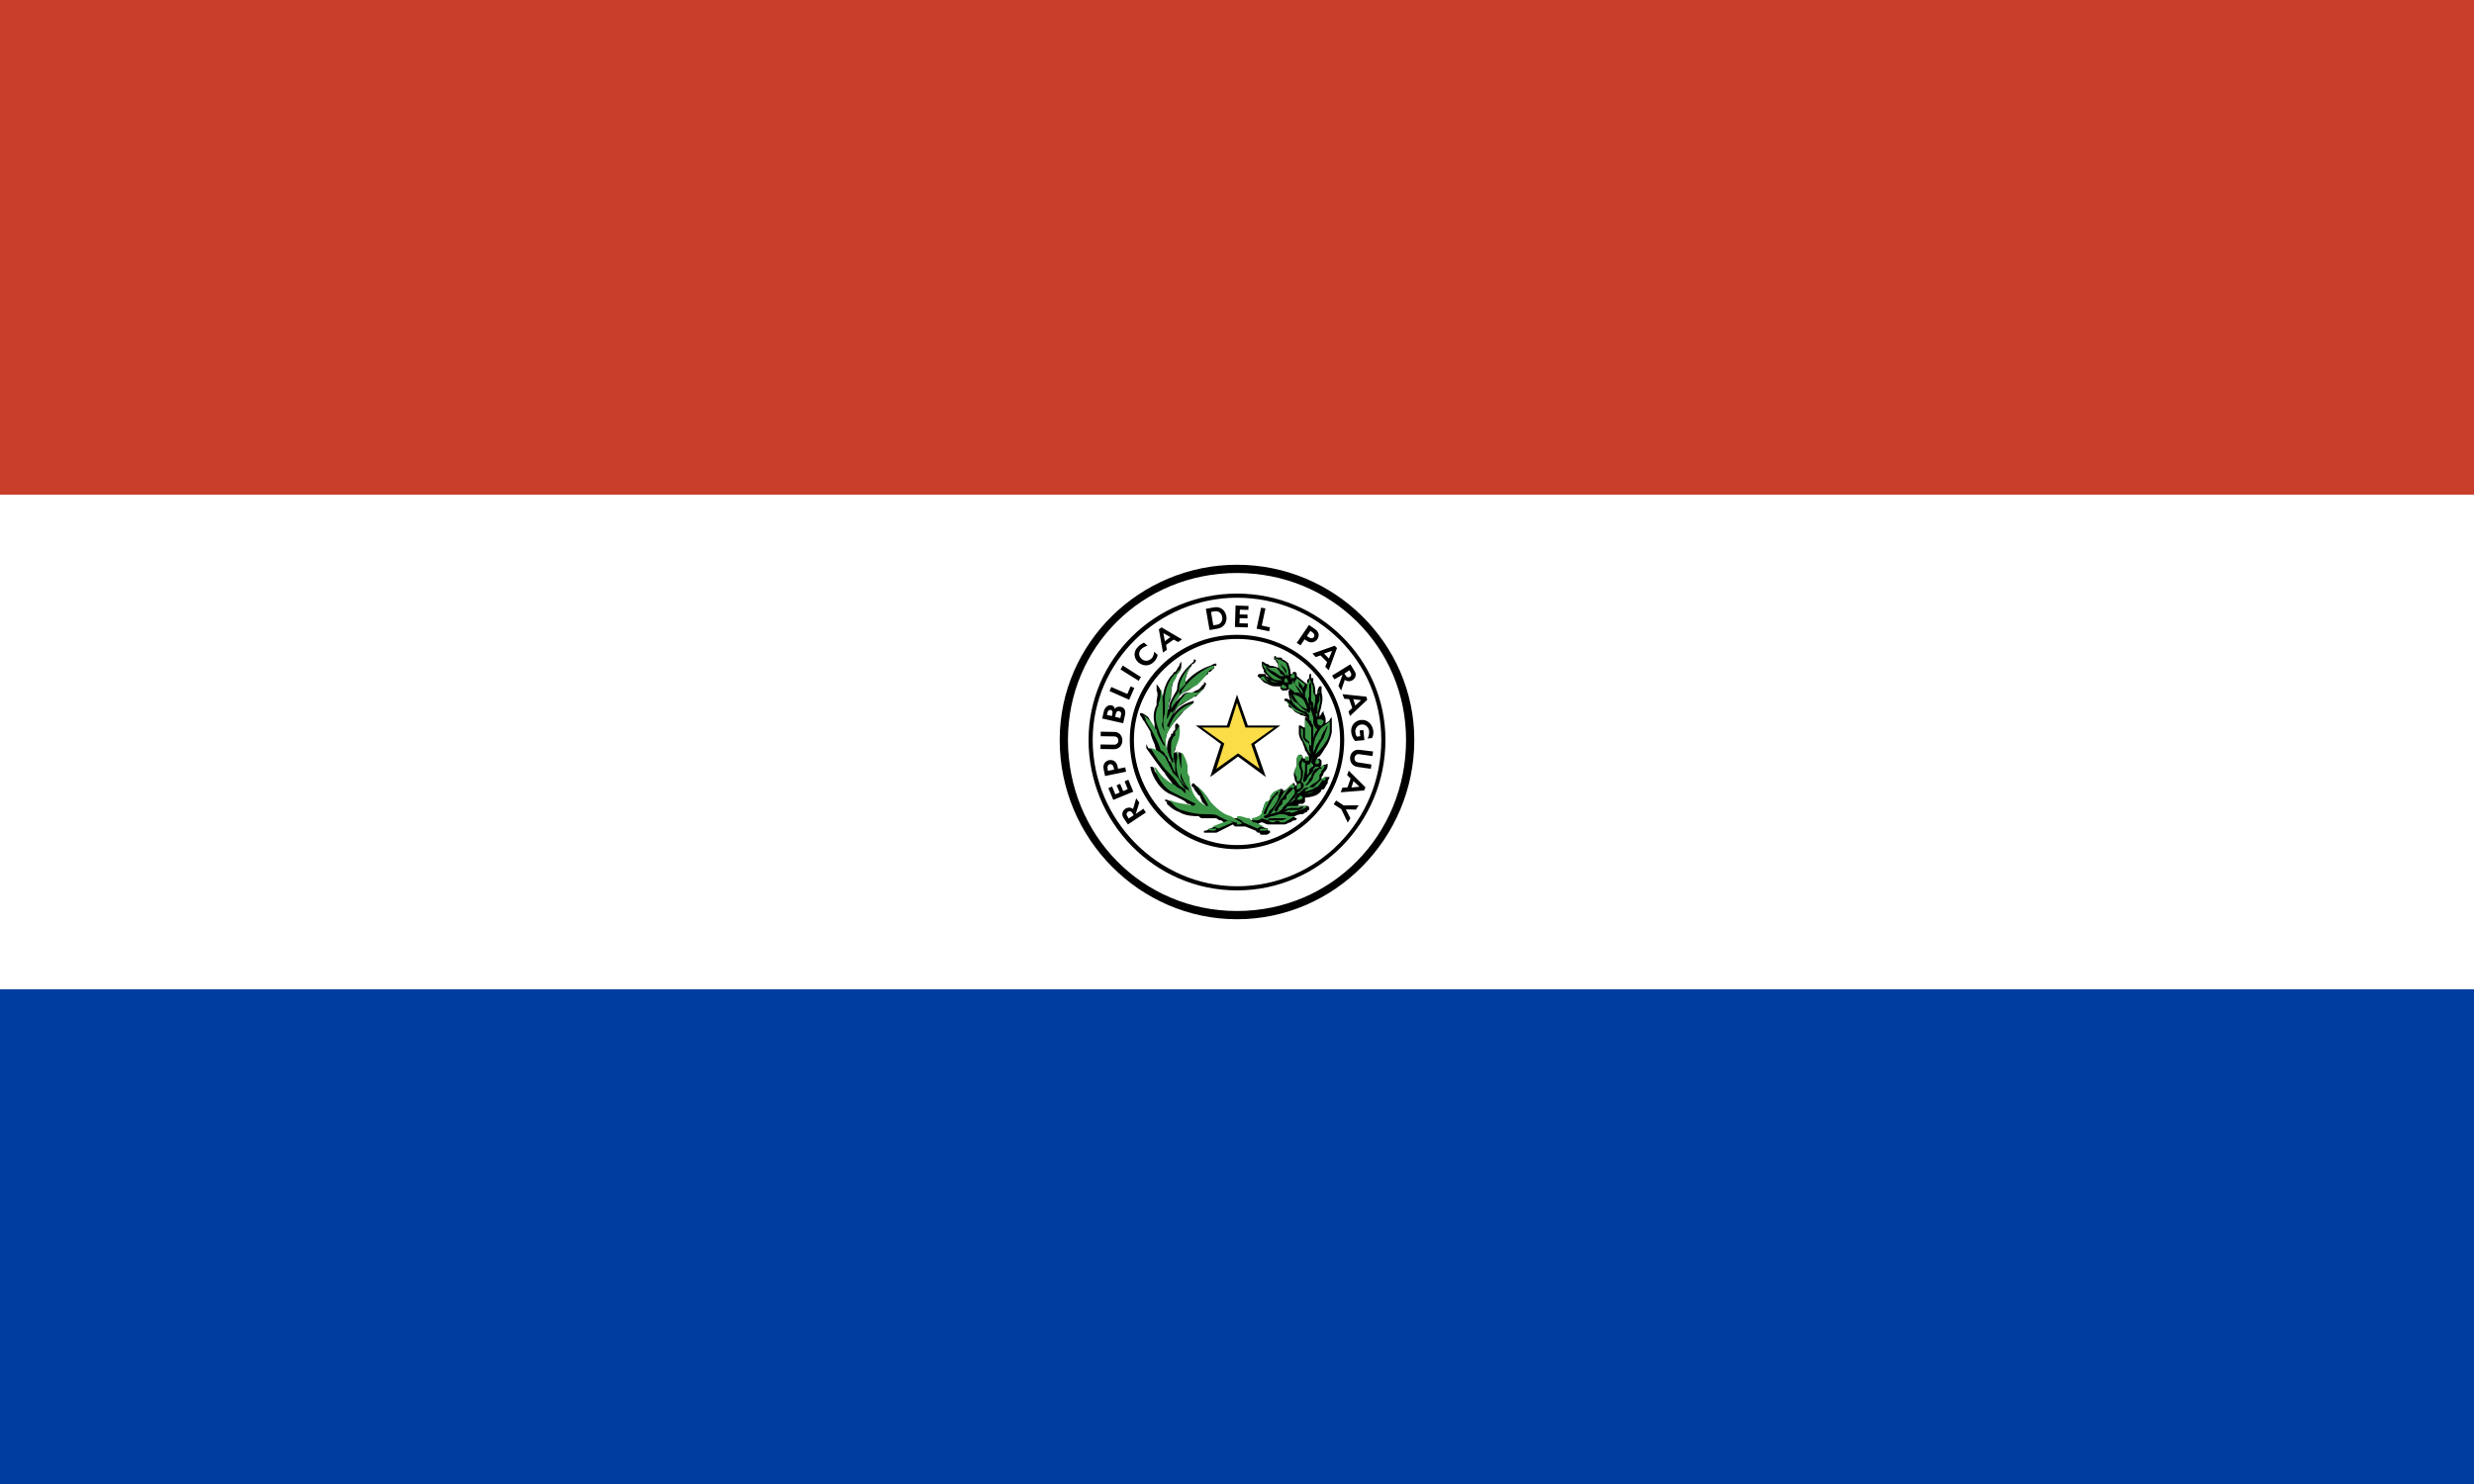
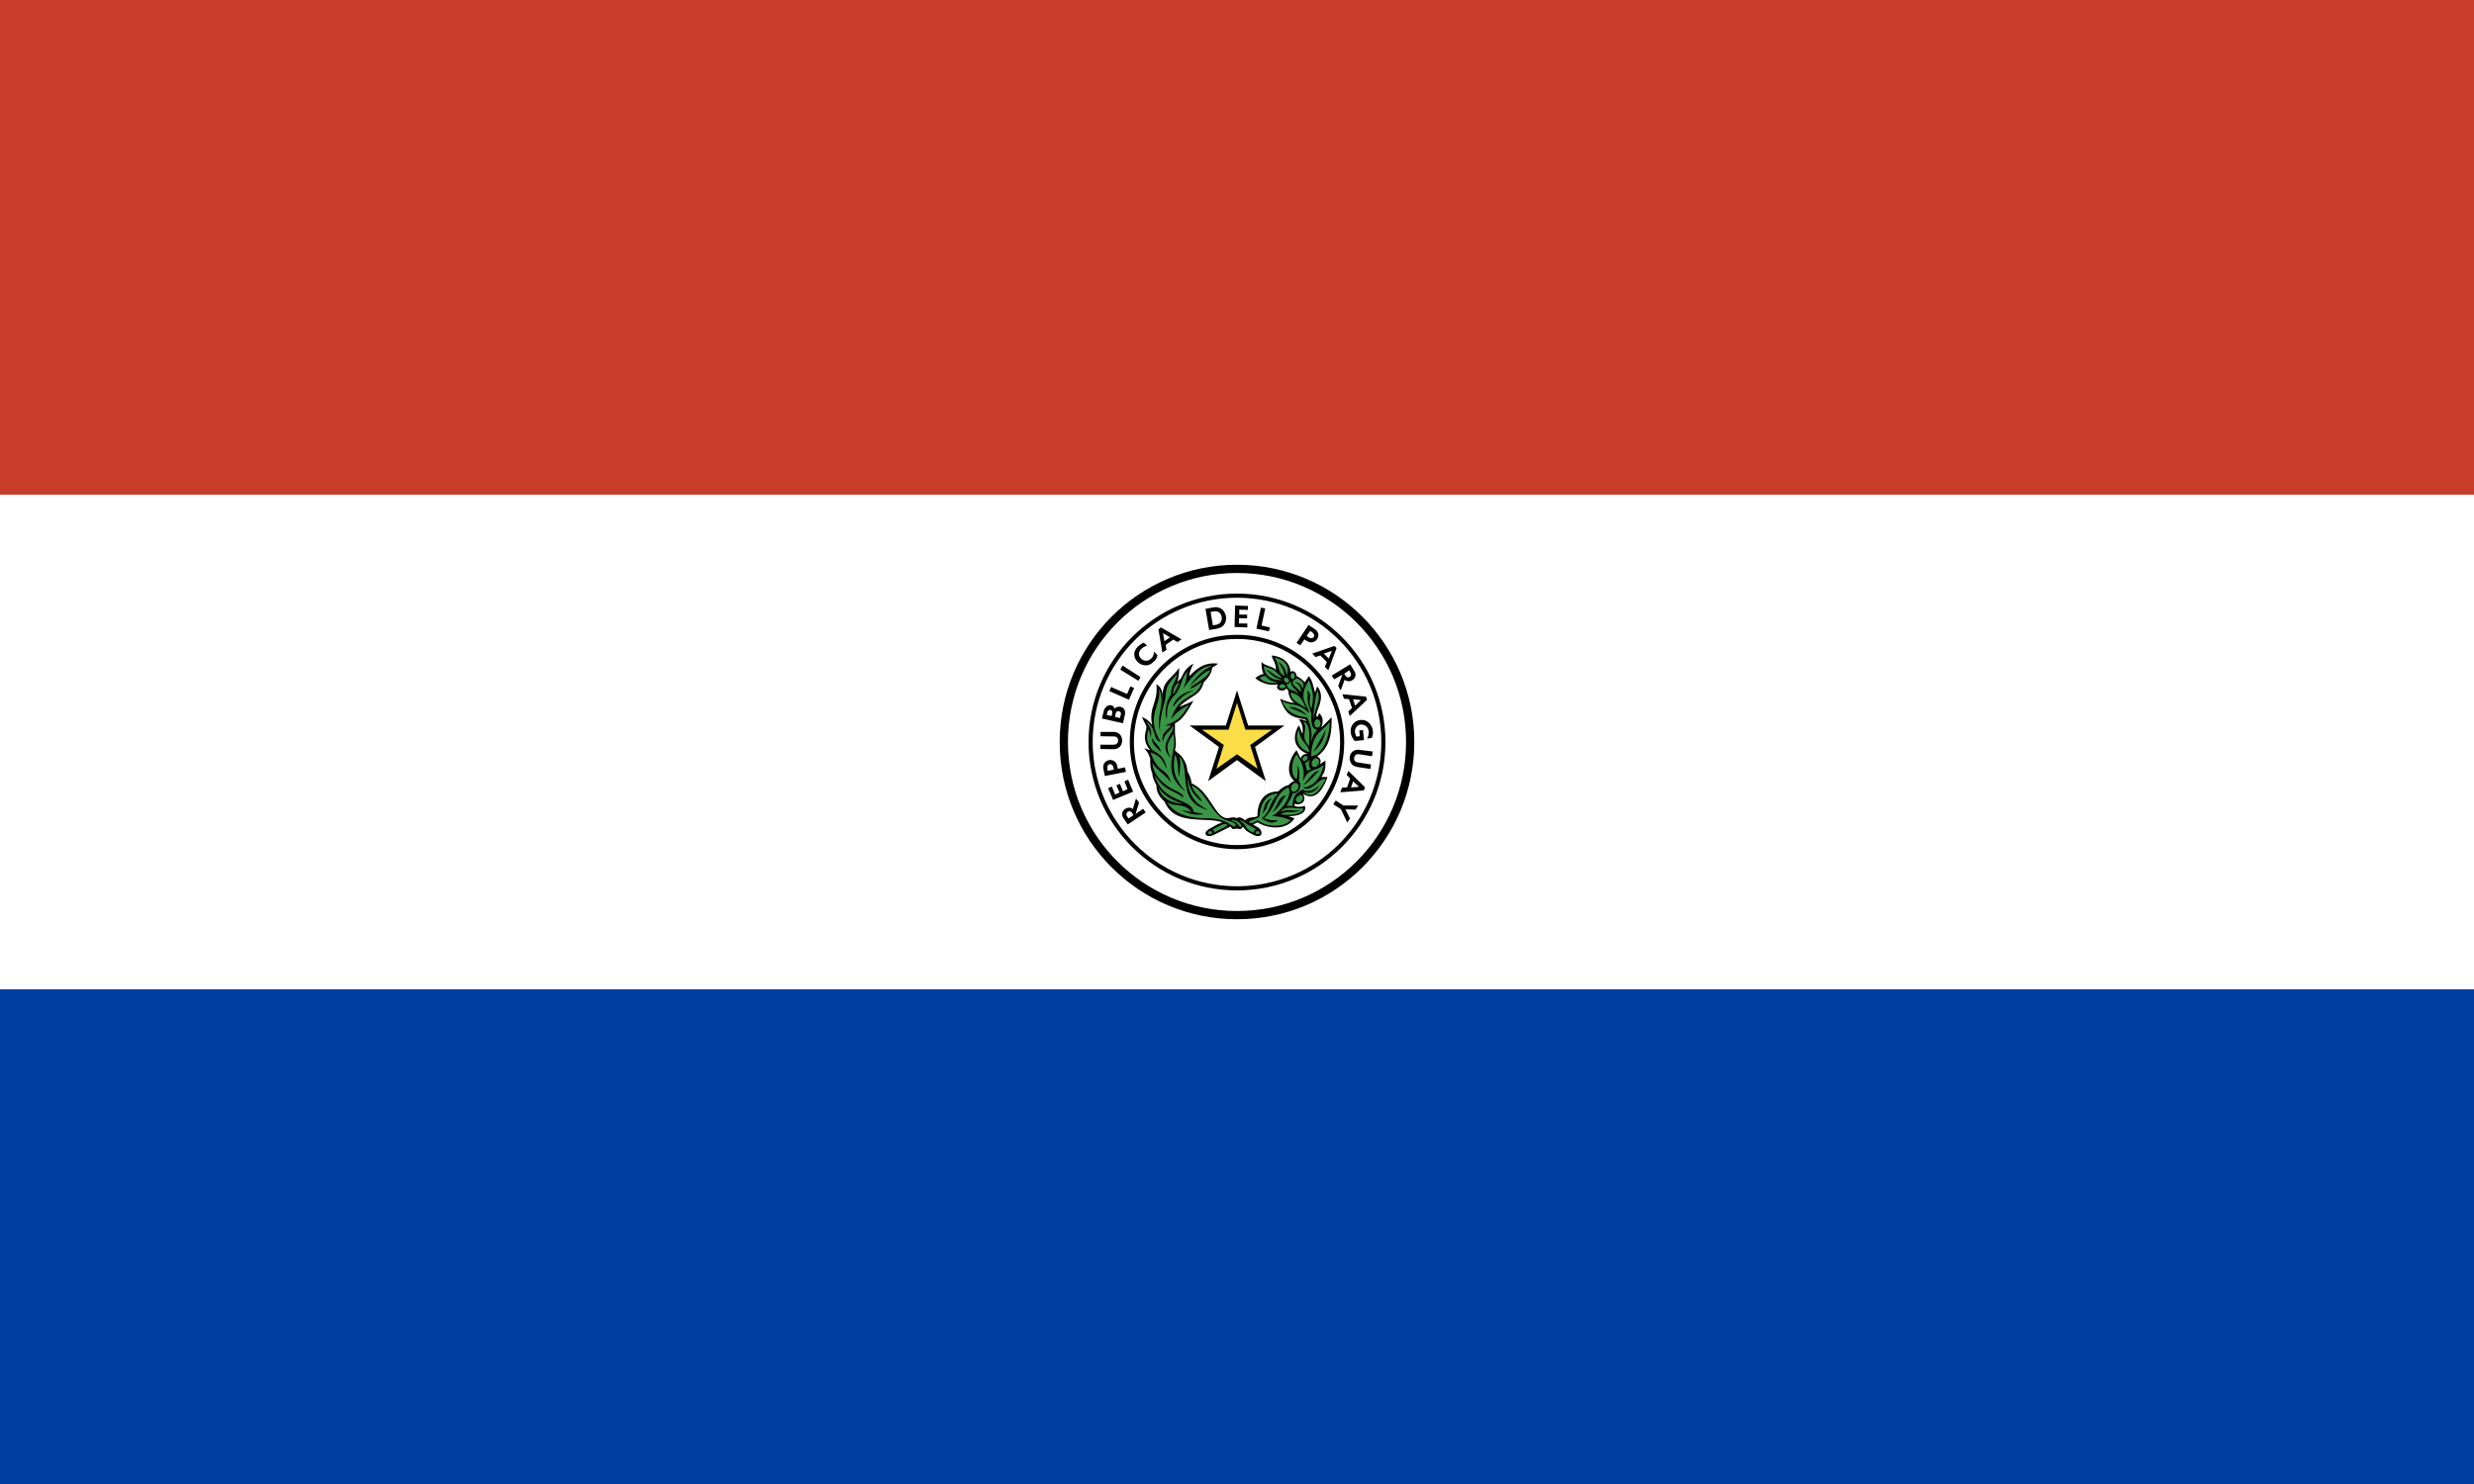
<svg xmlns="http://www.w3.org/2000/svg" width="1200" height="720">
  <path d="M0 0h1200v720H0Z" fill="#003da1" />
  <path d="M0 0h1200v480H0Z" fill="#fff" />
  <path d="M1200 0v240H0V0Z" fill="#c93e2a" />
-   <path fill="black" todo="true" d="M600 446c47 0 86-39 86-87c0-47-39-85-86-85s-86 38-86 85c0 48 39 87 86 87ZM547.1 400l8.7-5.8l-1.2-1.8l-3.7 2.5l1.7-5.5l-1.5-2.1l-1.5 5.2c-2.6-2.1-6.8 1.1-4.6 4.4ZM547.5 397.1l-0.7-1.1c-1.3-1.8 1.3-3.4 2.4-1.6l0.7 1.1ZM540 388.1l9.7-4l-2.4-5.8l-1.8 0.8l1.5 3.8l-2.2 0.9l-1.5-3.5l-1.7 0.7l1.5 3.5l-2.1 0.9l-1.6-3.8l-1.8 0.8ZM536 376.5l10.2-2.1l-0.4-2.1l-3.5 0.7l-0.3-1.4c-1-4.7-7.7-3.2-6.7 1.5ZM537.4 374l-0.2-1.2c-0.4-2.4 2.4-2.8 2.9-0.7l0.3 1.3ZM540.3 363.5c5.4 0 5.5-8.4 0.1-8.4l-6.5-0.1v2.2l6.6 0.1c2.7 0 2.6 4-0.1 4l-6.6-0.1v2.2ZM544.8 350.9l0.9-4.1c1-4.5-4.2-4.7-5-2.8c-0.2-2.6-4.4-2.7-5.3 1.2l-0.8 3.4ZM539.3 347.4l-2.4-0.5l0.3-1.3c0.4-1.8 2.8-1.4 2.4 0.4ZM543.4 348.4l-2.5-0.6l0.4-1.8c0.4-1.7 2.8-1.1 2.5 0.5ZM547.7 339.5l2.5-5.7l-1.8-0.8l-1.6 3.7l-7.8-3.4l-0.8 2ZM552.3 330.3l1.1-1.8l-8.8-5.6l-1.1 1.9ZM560 320.8c0.8-0.8 1.4-2.1 1.5-3.1l-1.7-1.5c0 1.2-0.5 2.5-1.2 3.2c-3.4 3.4-8.1-1.3-5.1-4.4c0.8-0.8 2.1-1.5 3.1-1.7l-1.7-1.5c-1 0.4-2.1 1.2-2.9 2c-5.3 5.3 3.1 12.6 8 7ZM600 442c-46 0-82-37-82-83c0-45 36-81 82-81s82 36 82 81c0 46-36 83-82 83ZM600 432c40 0 72-33 72-73c0-39-32-71-72-71s-72 32-72 71c0 40 32 73 72 73ZM600 430c-38 0-70-32-70-71c0-38 32-69 70-69c39 0 70 31 70 69c0 39-31 71-70 71ZM600 412c29 0 52-24 52-53c0-28-23-51-52-51s-52 23-52 51c0 29 23 53 52 53ZM600 410c-27 0-50-23-50-51c0-27 23-49 50-49c28 0 50 22 50 49c0 28-22 51-50 51ZM612 405h2c1 0 2-1 2-1v-1h-1v-1c-1 0-3-1-5-2c1-1 2-1 2-1c1 0 2 1 3 1h8c1 0 2-1 3-1c0 0 1-1 2-1s1-1 1-1c-1 0-1-1-2-1h1c2-1 3-1 4-1c1-1 2-1 2-1s0-1 1-1v-1c0-1-1-1-1-1h-5c1 0 1-1 1-1h2l1-1v-2c0 0 2 0 5-1c2-1 3-2 3-3h1c1-1 1-2 2-3v-1l1-2h-2c-1 0-1 1-2 1v-1c1-1 1-2 1-2c2-2 2-3 2-4s-1 0-1 0h-1c-1 1-1 1-2 1c0 0 1 0 1-1v-2l-1-1c0 0-1 0-2 1l1-1c0-1 1-1 1-1c1-1 2-3 4-6c1-2 2-5 2-6v-7l-1 1c0 1-1 1-2 2v-2c0-1-1-3-1-3v-1l-1 1c0 1-1 1-1 2v-2c0 0 1-3 1-4c0 0 1-3 0-6v-3h-1c0 0-1 1-1 3c0 1-1 1 0 1c-1 0-1 0-1-1s0-3-1-5v-2h-1v-2c-1 0-1 0-1 2l-1 1v2l-5-4c0-1 0-2-1-2s-1 0-1 1h-1c0-3-1-4-1-5c-1-1-2-2-3-2c0-1-1-1-1-1h-2c0-1-1-1-1 0v1c0 0 1 0 1 1c0 0 1 1 1 2v1c0 0-2-1-4-1c0 0-1-1-2-1c-1-1-2-1-2-1v1c0 0 0 2 1 3v1l3 3c-1-1-2-1-2-1v-1h-3c0 0-1 0-1 1l3 3c2 1 4 2 5 2h3v1l1 1h1c1 0 2 0 2-1c0 0 0 1 1 1h-1c0 1 0 3 1 5c-1-1-2-1-2-1h-1v1c1 0 2 1 2 2s0 1 2 2c1 2 3 2 4 3c2 0 4 2 4 2c-1-1-2-1-2-1v5c-1 0-2-1-2-1h-1v4c0 0 0 1 1 3c1 1 1 2 1 2c1 2 1 3 1 3c1 1 1 2 2 3c-1 0-2 1-2 1h-1c0-1-1-2-1-2c-2 1-2 2-2 3v3c0 0-1 1-1 2c-1 2 0 3 0 4s1 2 1 2v1c-1 0-1 0-1 1v-2h-1c0 0 0 1-1 1l-2 2l-1.7 0.9c0.2-0.5 0.3-0.9-0.3-0.9c0-1-4 1-4 2c-2 1-2 3-2 3c-1 1-1 1-2 1c-1 2-2 5-2 6s-4 2-5 3h-1c0 0-1-1-2-1h-7c-4-2-7-4-10-8c-3-5-6-7-7-8l-1-1c0 0-1 0-1 1c0 0 0 1 1 1c0 0 0 1 1 2s1 2 2 2c0 1 1 2 1 3l2 2c-1 0-6-1-8-7c-1-4-1-5-1-6v-3c0-3 0-4-2-8c0 0-1-2-2-2s0 1 0 1h-1v-1h-1c0 0-1 0-1 1c0-1 1-2 1-2c0-1 2-7 2-12l-1-1c0 0-1 0-1 1v2l-1 1c0 1 0 1-1 1v1c-1 1-2 3-2 7c1 3 1 4 2 5v1l-1-1c0 0-3-6-1-13c2-5 8-10 8-11l5-4v-1c-3 1-7 2-10 7c1-2 2-4 4-5c4-3 5-3 6-4h1l4-4l1-2c0-1-1-1-1-1v1c-1 0-2 3-4 3c-1 1-2 1-3 1s-3 0-4 2c-3 2-5 6-5 6s3-6 6-8c3-1 5-3 6-4c2-1 4-4 6-5c0-1 0-1 1-1l2-2v-1h1v-1h-1l-2 1c0 0-7 2-12 8v-1c0-1 1-5 3-7c0-1 1-1 1-1l1-1v-1h-1v1c0 0-8 6-8 13c0 1-1 2-2 4s-2 3-2 6c-0.3 0-0.5 0.1-0.7 0.2c0.7-1.7 0.7-3.2 0.7-3.2c1-2 1-3 1-3s0-4 1-7c0-1 1-2 2-4l1-1c1-1 1-3 1-4v-1c0 0-1 1-1 2c-1 1-1 2-2 3c0 0-1 0-1 1c0 0-4 3-5 11v2c0-3-1-6-3-8v3c1 2 0 4 0 5v2c-1 2-2 5-1 9v3c0-1-2-4-3-6c-1-1-3-2-3-2h-1v1c1 1 1 2 2 3l3 5c0 2 2 6 2 6l1 4c-2-2-4-2-4-2l-1-2v2l5 7l3 4l1 1c0 0.9 3.2 4.2 3.9 5.6c-2.8-1.1-6.3-3.1-8.9-6.6c0-2-1-2-2-2c0 2 3 10 9 13c0 0 7 3 8 4l1 1c1 0 1 0 2 1c-3 0-8-1-12-3h-1c0 0 0 1 1 1v1c1 1 3 3 6 4c3 2 8 2 9 2s1 1 2 1h7c0 0 1 1 2 1s1 1 2 1l-7 3l-2 1h-1v1h6l8-4l1 1h5l5 2l1 1h1c0 0 0 1 1 1ZM587 377l34-25h-41l34 25l-14-40ZM564.1 316.6l1.9-1.3l-0.4-2.4l3.7-2.6l2.1 1.2l1.9-1.3l-9.9-5.8l-1.3 0.9ZM565 311.1l-0.7-3.9l3.4 1.9ZM653.7 399.1l1.3-2.1l-2.2-4.3l4.9 0.1l1.3-2.1l-7.2 0.1l-3.7-2.4l-1.2 1.8l3.7 2.4ZM650.3 384.4l11.4-0.9l0.6-1.5l-8.1-8.1l-0.8 2.1l1.7 1.7l-1.5 4.3l-2.5 0.2ZM655.5 382.1l1-3.1l2.9 2.7ZM664.9 373l0.3-2.1l-6.5-1c-2.7-0.4-2-4.3 0.5-4l6.5 0.9l0.3-2.2l-6.5-0.8c-5.6-0.7-6.4 7.5-1 8.3ZM586.7 305.7l3.9-0.7c6.9-1.2 5-11.7-1.9-10.3l-3.8 0.7ZM588.5 303.4l-1.1-6.5l1.8-0.3c4.1-0.7 5.2 5.8 1.1 6.5ZM605.2 304.4l0.1-1.9l-4.1-0.1l0.1-2.5l3.8 0.1v-1.8l-3.8-0.1l0.1-2.3l4.1 0.1l0.1-1.9l-6.3-0.2l-0.3 10.4ZM657.3 359.5l4.5-0.4l-0.5-4.9l-1.8 0.2l0.3 2.8l-1.6 0.2c-0.3-0.4-0.7-1-0.8-2.2c-0.2-2 1.3-3.6 3.1-3.7c1.9-0.1 3.4 1.3 3.6 3.3c0.1 1.1-0.2 2.6-0.8 3.5l2.2-0.2c0.5-0.9 0.8-2.4 0.6-3.6c-0.5-3.3-3-5.5-5.9-5.2c-3.1 0.3-5.1 2.8-4.8 5.9c0.1 1.5 0.9 3.3 1.9 4.3ZM615.6 306.3l0.4-1.9l-4-0.9l1.8-8.3l-2.1-0.4l-2.2 10.2ZM654.8 347.4l8.4-7.9l-0.5-1.5l-11.5-1.2l0.8 2.2l2.4 0.2l1.5 4.3l-1.8 1.7ZM657.4 342.3l-1-3.1l3.8 0.5ZM644.5 325.2l4-10.8l-1.1-1.1l-10.8 3.8l1.6 1.7l2.3-0.8l3.2 3.2l-0.9 2.3ZM650.5 335l1.8-5.2c2.7 2.2 6.8-1.1 4.7-4.2l-2-3.3l-8.9 5.5l1.2 1.8l3.9-2.3l-2 5.5ZM644.6 319.5l-2.4-2.4l3.9-1.3ZM652.8 327.9l-0.7-1.1l2.4-1.6l0.7 1.2c1 1.7-1.4 3.2-2.4 1.5ZM630.8 313.1l2-2.9l1.2 0.8c3.9 2.6 8.1-3 3.8-5.8l-2.9-2l-5.9 8.7ZM635 309.3l-1.1-0.7l1.7-2.5l1 0.7c2 1.4 0.5 3.8-1.6 2.5Z" />
-   <path fill="#3a9646" todo="true" d="M588 403c1 0 2 0 2-1h-4c0 0 0 1 2 1ZM591 402l7-3l-2-1l-8 3c1 0 3 1 3 1ZM600 400c1 0 3 0 2-1l-5-3c-4-1-7-4-10-7c-2-3-4-6-7-8l1 1l2 3l1 2c1 2 2 3 2 4h-1c-4-2-6-5-7-8s-1-5-1-6l-1-2c0-4 0-5-2-9l-1-1v11c0 1 1 2 1 3c1 1 1 2 2 3l1 1v1l-1-1c-1 0-2-1-3-3c-1-1-1-2-2-3l-2-2l-4-8c-2-2-5-4-7-4c1 1 3 5 4 6l3 4l1 1c2 2 4 4 6 7l3 2v2l-2-2l-2-1l-1-1c-2-1-6-3-9-8l-1-1c0 2 3 9 8 12l12 6l-1 1c-3-1-8-1-12-3c2 2 3 4 6 5s7 2 11 2c3 0 6 0 7 1l4 2h1l3 1c1 0 1 0 1 1ZM575 381c-2-2-3-4-2-6v-2c-1-3-1-7-2-9v4c-1 4 0 7 1 10c1 1 2 3 3 3ZM610 402c1-1 2-1 3-1l-4-2h-1l-2-2c-2 0-3-1-5-1c-1 0-1 0-1 1l2 1l1 1ZM611 403h2c1 0 2 0 2-1h-2c-1 0-2 0-2 1ZM570 375v-4c-1-3-1-6 0-8s3-6 2-11l-1 2l-1 1v2c0 0-1 0-1 1c-1 1-1 3-1 5c0 3 0 4 1 5v2c0 0-1 0-1-1s-4-7-2-13c2-4 5-8 8-11l5-4c-3 1-9 3-12 12l-1-1c1-1 2-7 8-11c4-2 5-3 5-3l2-1c1-1 2-2 3-4c0 1-2 2-3 3h-3c-1 0-3 0-4 2c-3 3-4 7-5 7c0 1-1 1-1 0v-1c0 0 4-7 6-8c3-2 6-3 7-4s4-4 5-6l1-1c1 0 2-1 2-2h-1c0 0-8 3-14 11c0 0-1 1-1 2l-1 1v-2l3-3v-3c0 0 1-4 3-7c-2 3-6 7-6 12c0 1-1 3-2 4c-1 2-2 3-2 6c0 2-1 3-2 5v-1c0-1 1-6 1-8l1-2c0-1 0-5 1-7c1-1 2-3 2-4l1-1l1-2l-2 2c0 0 0 1-1 1c0 0-4 3-5 11v8c-1 3-1 6 0 9c-1-2-2-3-1-5v-8c0 0 0-5-1-8v1c0 2 0 4-1 6v1c-1 2-2 5-1 9c1 3 2 7 4 10v1l-1-1c-1-2-3-5-3-7c-1 0-2-4-4-5l-2-2l1 3c1 2 2 3 3 5l3 6l1 3c0 0 2 1 2 2c2 2 3 4 4 7ZM618 399c1-1 2-1 3 0h2l5-3h-3c-1-1-3-1-4-1s-3 1-4 1s-2 1-3 1c0 0-1 0-1-1l2-1l1-2c1 0 5-6 4-7c1-1 1-3 1-3l-3 1c-1 1-2 2-2 3s-1 2-2 2c-1 1-1 3-2 5c0 2-4 3-5 3c1 1 1 1 2 1h1c0 0 1 0 2-1l3 1c1 1 2 1 3 1ZM615 398c0-1 0-1 4-1h5c0 0-1 1-3 1ZM613 395v-1l3-6c1 0 1-2 2-2c0 0 1-2 2-2v1c-3 2-4 6-5 7l-1 3ZM616 395c1 0 3-1 4-1c1-1 2-1 2-2l3-3l3-4v-2c-1 0-1-1 0-1l-1-2l-4 4l-6 10ZM619 394l-1-1c1-2 2-3 3-5c1-1 2-2 3-4c1-1 1-2 3-2v1l-3 3c0 1 0 2-1 2s-1 1-1 2l-2 2c0 1 0 1-1 2ZM623 394h3c0 1 1 0 2 0c2-1 2-1 3-1l2-1l1-1h-7c-2 0-3 0-3 1l-1 1c2-1 3-1 4-1h3c2-1 2-1 2 0c-1 1-2 1-3 1h-4ZM629 388h2l1-1l-1-1c0 0-1 0-2 2ZM629 383c0 0 1 0 2-1v-2c-1 0-1 0-2 1ZM632 385h1c2 0 3 0 4-1c1 0 2-1 3-2c-1 1-2 2-3 2c-2 1-4 1-5 1ZM625 390l3-2c0-1 1-2 1-3c1 0 1 0 2-1l1-1c0 0 1-1 3-1l1-1c1-1 2-1 3-2s1-1 1-2v-1c1-1 1-2 1-2c1-1 2-2 1-3c-1 1-1 1-2 1h-2c-1 1-1 1-1 2c-1 1-1 2-2 2c0 1-1 1-1 2c-1 1-1 2-2 1l1-5v-4c-1 0-1 0-1-1c-1 1-1 3 0 5v1c0 1 0 3-1 4l1 1c1 1 0 3-1 3c0 1-1 1-1 1l-1 1l-1 2ZM629 379h1c1-1 1-2 1-2v-3c-1-2-1-3-1-4c1-1 1-2 2-3l-2-1c0 0-1 1-1 2v3l-1 3c0 1 0 2 1 3ZM633 384c1 0 4-1 5-2c1 0 2-1 3-3c1-1 1-1 1 0l1-1v-1c-1 0-2 1-4 3l-2 2h-2c-1 1-2 1-2 2ZM633 381c1-1 2-2 2-3l1-1c0-1 1-3 2-4c0 0 1 0 2-1c0 0 1 0 1 1h-1l-2 2c-1 1-1 3-2 4l-2 2ZM634 376c1-1 1-1 1-2s1-2 2-2c0-1 0-1-1-2c0-1 1-3 1-3l-1 2c0 0 0 1-1 2c-1 0-1 0-1 1ZM633 369h2v-2h-2ZM638 370c0 1 1 1 2 0c0 0 0-1-1-2c0 0-1 1-1 2ZM636 366l-1-2v-3l-1-1c-1 0-1-1-2-2v-4l-1-1v3c0 0 0 1 1 3l2 4c0 1 1 2 2 3ZM636 362v-9c-1-1-1-2-3-4v9l2 2v1ZM638 366l1-1c1-1 3-3 4-5c1-1 2-4 2-5v-5l-4 3c-1 1-2 3-3 5c-1 3-1 5-1 7l1-2c0-1 1-2 2-4c1-1 1-2 1-2l1-2c1-1 1-2 2-3c0 1-1 3-2 6c-2 3-3 5-4 8ZM618 332h1c-3 0-5-1-6-4l-2 1c2 1 5 3 7 3ZM615 330c0-1-1-1-2-2ZM633 347c0-1-1-1-3-2s-3-2-4-3l-2-2l1 2c1 0 1 1 2 2s3 2 4 2s2 1 2 1ZM620 331l-4-1c1 1 2 1 4 1ZM637 359c0-2 1-4 2-5c-1-1-2-2-2-4v-2l-1-3v-1c0-1 0-2-1-2c0-1-1-3 0-4v-6l1-1v9l1 1v3c0 0 1-2 1-5v-1l-1-2c0-2 0-3-1-5l-1-2v2c0 0-1 0-1 1s0 2-1 4v2c0 0 1 1 1 2c1 2 2 3 2 4l-1 2l-3-2l-3-3c-1 0-3-2-3-5c0 2 0 4 2 6c1 1 2 2 4 3c2 0 2 1 3 2v2l1 1c0 1 1 2 1 2ZM623 334h1c0-1 0-1-2-2c0 0 0 1-1 1c1 1 1 1 2 1ZM641 352c0 0 1-1 1-2c0 0 0-1-2-1h-1v1c0 1 0 2 2 2ZM634 344c0-1-1-3-1-3c-1-3-5-4-6-4c1 1 1 2 2 3c1 2 4 4 5 4ZM620 330h2c-4-2-7-4-8-6c0-1 1 0 2 1l2 1l3 2h2c0 0-1-1-2-1c0-1-1-2-2-3h-3c-1 0-2-1-4-2c1 1 1 2 2 3c0 1 1 2 2 3s2 2 4 2ZM623 331h2l-1-2c-1 0-1 1-1 2ZM631 337c-1-2-2-3-3-5l-1-2c0 1 0 2-1 2h-1v2c1 0 2 1 3 2h2ZM639 348v-2c0 0 1-3 1-4c0 0 1-2 0-5v3l-1 2v4c-1 0-1 1 0 2ZM632 337c0-2-1-3-2-4v-3c0 0 0 1 1 2c0 0 1 1 1 2l1-2l-4-3c0 1-1 1-1 2v1l2 2ZM624 328v-1c-1-2-2-3-3-5l1 1c1 1 2 2 2 3v1l1 1v-1c0-3-1-4-1-5c-1-1-2-1-3-2h-1l-2-1l1 1c1 1 1 2 1 3c0 0 0 1 1 2c0 0 2 1 2 2ZM626 329h2v-1c0-1 0-1-1-1l-1 1ZM639 338c0-1 0-2 1-2v-1l-1 2Z" />
-   <path d="M611 373l-28-20h35l-28 20l10-32Z" fill="#fbdd48" />
+   <path fill="black" d="     M600 274a86 86 0 1 0 0 172 86 86 0 1 0 0-172zm0 4a82 82 0 0 1 0 164 82 82 0 0 1 0-164z M600 288a72 72 0 1 0 0 144 72 72 0 1 0 0-144zm0 2a70 70 0 0 1 0 140 70 70 0 0 1 0-140z M600 308a52 52 0 1 0 0 104 52 52 0 1 0 0-104zm0 2a50 50 0 0 1 0 100 50 50 0 0 1 0-100z      m-53 90 8.7-5.8-1.2-1.8-3.7 2.5 1.7-5.5-1.5-2-1.5 5.1c-2.6-2-6.8 1.1-4.6 4.4zm.4-2.9-.7-1c-1.3-1.9 1.3-3.5 2.4-1.7l.7 1.1zm-7.5-9 9.7-4-2.4-5.8-1.8.8 1.5 3.8-2.2 1-1.5-3.6-1.7.7 1.5 3.5-2.1 1-1.6-3.9-1.8.8zm-4-11.6 10.2-2-.4-2.2-3.5.7-.3-1.4c-1-4.7-7.7-3.2-6.7 1.5zm1.4-2.5-.2-1.2c-.4-2.4 2.4-2.8 2.9-.7l.3 1.3zm2.9-10.5c5.4 0 5.5-8.4 0-8.4h-6.4v2.1l6.6.1c2.7 0 2.6 4-.1 4h-6.6v2.1zm4.5-12.6.9-4c1-4.6-4.2-4.8-5-2.9-.2-2.6-4.4-2.7-5.3 1.2l-.8 3.4zm-5.5-3.5-2.4-.5.3-1.3c.4-1.8 2.8-1.4 2.4.4zm4 1-2.4-.6.4-1.8c.4-1.7 2.8-1 2.5.5zm4.4-8.9 2.5-5.7-1.8-.8-1.6 3.7-7.8-3.4-.8 2zm4.6-9.2 1-1.8-8.7-5.6-1.1 2zm7.7-9.5q1.3-1.3 1.5-3l-1.7-1.6q0 2-1.2 3.2c-3.4 3.4-8.1-1.3-5.1-4.4q1.3-1.3 3-1.7l-1.6-1.5q-1.6.7-3 2c-5.2 5.3 3.2 12.6 8 7m4-4.2 2-1.3-.4-2.4 3.7-2.6 2 1.2 2-1.3-10-5.8-1.2 1zm1-5.5-.7-3.9 3.4 2zm88.7 88 1.3-2-2.2-4.4 4.9.1 1.3-2h-7.2l-3.7-2.4-1.2 1.8 3.7 2.4zm-3.4-14.7 11.4-.9.6-1.5-8.1-8-.8 2 1.7 1.7-1.5 4.3-2.5.2zm5.2-2.3 1-3 2.9 2.6zm9.4-9 .3-2.2-6.5-1c-2.7-.4-2-4.3.5-4l6.5 1 .3-2.3-6.5-.8c-5.6-.7-6.4 7.5-1 8.3zm-78.2-67.4 3.9-.7c6.9-1.2 5-11.7-2-10.3l-3.7.7zm1.8-2.3-1.1-6.5 1.8-.3c4-.7 5.2 5.8 1 6.5zm16.7 1v-1.9h-4v-2.6l3.9.1v-1.8h-3.8v-2.4l4.2.1V294l-6.2-.2-.3 10.4zm52 55.1 4.6-.4-.5-4.9-1.8.2.3 2.8-1.6.2q-.5-.5-.8-2.2c-.2-2 1.3-3.6 3-3.7q3.2.2 3.7 3.3a6 6 0 0 1-.8 3.5l2.2-.2c.5-.9.8-2.4.6-3.6-.5-3.3-3-5.5-6-5.2a5.2 5.2 0 0 0-4.7 6c0 1.4.9 3.2 1.9 4.2m-41.6-53.2.4-1.9-4-.9 1.8-8.3-2.1-.4-2.2 10.2zm39.2 41.1 8.4-7.9-.5-1.5-11.5-1.2.8 2.2 2.4.2 1.5 4.3-1.8 1.7zm2.6-5-1-3.2 3.8.5zm-13-17.2 4-10.8-1-1-10.8 3.7 1.6 1.7 2.3-.8 3.2 3.2-1 2.3zm6 9.8 1.9-5.2c2.7 2.2 6.8-1 4.7-4.2l-2-3.3-9 5.5 1.3 1.8 3.9-2.3-2 5.5zm-5.8-15.5-2.4-2.4 3.9-1.3zm8.2 8.4-.7-1 2.4-1.7.7 1.2c1 1.7-1.4 3.2-2.4 1.5m-22-14.8 2-2.9 1.2.8c3.9 2.6 8-3 3.8-5.8l-3-2-5.8 8.7zm4.2-3.8-1.1-.7 1.7-2.5 1 .7c2 1.4.5 3.8-1.6 2.5m-46 95.7 8-4c1 2 2 1 3 1s2 1 3-1c1 2 3 3 5 4 4 2 5-1 3-3-1-1-2-1-3-2l2-1c7 4 15 3 18-2l-3-1c6 0 9-2 8-5 0 0-3 1-5 0v-1c4 1 6-2 4-5 7 5 11-5 12-8h-3c2-3 2-4 2-8l-3 2c1-1 1-3-1-4 7-5 7-13 7-19l-5 5c1-3 1-5-1-7l-1 2c-2-2 5-9 0-15l-1 3c-1-3-1-5-3-8l-2 3c-1-1-2-2-4-3 0-2-2-3-3-2 0-2-1-7-9-8 0 2 2 3 2 7-2-2-6-2-7-4 0 2 0 4 1 6-1 0-3 1-4 2 2 2 7 4 11 3-2 3 3 4 4 2l1 1c0 2 1 5 3 6-2 0-5-1-7-2 3 9 7 9 12 10l1 1c-2-1-3-1-4-1 2 2 2 4 2 7-1-1-1-3-2-4-4 7-1 12 5 14-2-1-4 1-4 2l-2-4c-3 3-6 11-1 15-1 0-2 1-3 2-1 0-3 1-5 3-6 0-10 4-10 12-2 1-4 0-6 2-1-1-3-2-4-1-2-1-3 0-5 0-6-1-8-13-17-17 0-2-1-4-2-6 0-3-2-7-5-9l-1-1c1-4 0-6 0-9v-4c4-2 6-6 9-11q-2 1-7 3c6-6 10-5 12-12 1-1 4-4 4-7l3-2c-7-1-11 3-14 6 0-2 1-4 2-6-4 2-5 5-6 7l-2 2c1-2 1-5 1-7-4 6-8 6-8 14q0-4.5-3-6c1 9-4 11-2 20-1-2-4-4-5-4l2 4c1 2-3 6 2 12l-3-1c1 1 2 2 3 5 0 3 0 5 1 7 0 2 1 4 2 6 0 4 2 6 4 8 5 12 20 7 28 10-3 1-4 2-6 3-4 2-2 5 2 3m11.1-70 14 44-37-27h46l-37 27z" />
+   <path fill="#3a9646" d="M626 336c0 4 4 5 8 8-2-2-2-7-8-8m2-8c0-2-2-2-2 0s2 2 2 0m-1 3c0 2 2 2 4 5 0-3-1-4-3-5 2 0 3 1 4 3 1-3-1-4-3-5-1 1-2 1-2 2m-5 1c-2 0-2 2 0 2s2-2 0-2m8 5c-1-3-4-3-4-7 0 1-1 2-2 2 1 4 4 2 6 5m-7-9c0-2-1-4-3-7 3 2 4 5 4 7 2-5-1-8-6-9 3 3 1 7 5 9m0 1c-1 1 1 3 2 2s-1-3-2-2m11 38c-1-1-3 1-2 2s3-1 2-2m-13-37h1c-6-2-5-3-8-5 2 0 5 4 8 4l-3-3c-2-2-5-2-6-3 0 3 2 7 8 7m18 23c2 0 2-4 0-4s-2 4 0 4m0-18c-1 3-2 10-2 14 1-6 4-10 2-14m-2 37c2 1 4-3 2-4s-4 3-2 4m8-22c-2 4-9 5-9 17 6-1 9-10 9-17m-2 4c-1 6-3 8-6 11 2-4 3-5 6-11m-10-13c1 2 2 4 2 5-6-6-9-3-13-6 2 7 10 8 12 8 3 6 2 10 2 12 1-4 2-5 3-6-3 0-3-4-3-8-3-8-1-7-2-11 3 2 0 5 2 9 2-7 0-10-1-14-2 3-4 7-2 11m-8 2c3 0 6 1 9 4-4-2-7-3-9-4m10 19c0-4 1-11-3-12 3 4-2 7 3 12m0 3c0-4-4-4-5-11-2 3-1 9 5 11m-2 5 1 4 2-1c-2-1-1-4 0-5-1 1-2 2-3 2m-13-39c-2 0-5-1-6-3-1 0-2 0-3 1 2 2 5 3 9 2m12 56c0-3-5 0-3 2 1 1 3 0 3-2m-11 7c4-2 6 0 10-1-4 2-6 0-10 2 4 1 12 0 11-3-3 1-8-2-11 2m-12 10c0 1 2 1 2 0s-2-1-2 0m16-22c-7 3-6 10-12 15 3 1 4 1 7 1-3 2-5 1-8-1 5-4 3-7 8-12-7 0-9 7-9 11-2 2-6 2-5 3s2 0 4-1c4 3 12 4 16 0-2-1-5-2-9-2 5-3 10-10 8-14m-1 4c-2 1-3 6-7 8 3-3 3-8 7-8m-7 1c-4 5-1 4-5 8 2-3 0-5 5-8m12-7c-2-1-4 3-2 4s4-3 2-4m-67 2c1 6 8 8 12 8-4-1-10-4-12-8m70 0c7 0 10-9 10-11-3 3-7 2-9 6l-1 2c1-6 0-8-3-13-3 3-3 11 0 12 0 0 1-4 0-7 2 3 1 6 1 8 2 2 0 6-3 6-1 3-2 4-3 6h3c0-4 1-6 5-8 2 2 6 0 8-2-1 2-4 5-8 3 5 5 9-2 11-6-3-1-7 7-11 4m8-8c-2 1-4 5-8 7 3-3 5-7 8-7m-51 28c-2 1 0 0 0 2 3-2 7-3 6-4s-4 1-6 2m-20-65q2-3 3-6-3 1.5-3 6m17 67c0 1 2 1 2 0s-2-1-2 0m21-3c-4-2-4-3-6-3 5 3 2 4 7 6 0-2 3-1-1-3m-10-3c4 1 4 4 5 3s-3-4-5-3m-2 0c-7-2-10-14-17-17 1 4 4 5 5 8-4-3-6-6-7-12 0 9 4 13 10 16-16-4-8-20-14-26 1 4 0 7 0 10-1-3 0-7-2-11-2 9 1 13 5 18-13-10-3-20-6-28-1 3-5 5-1 12-7-7 2-12 1-16-2 4-4 3-5 8-1-5 3-6 4-8h-3c9-3 9-7 12-10-3 1-7 4-9 7 4-13 12-9 15-18-2 1-4 3-6 3 3-3 9-5 10-9-3 1-7 5-10 8 2-3 6-8 11-10-5 0-9 4-14 11 2-5 1-4 2-8-3 2-3 9-7 12-3 4-3 6-3 11-1-2-1-8 2-12 0-5 2-5 3-10-7 7-5 9-6 13-2 7-3 13-2 16-3-9 3-15-1-22 2 8-7 13 1 26-4-1-2-7-7-10 2 3 3 5 2 8 0-1 0-3-1-4-1 4-1 6 2 10 4 2 6 4 7 9-2-3-2-6-8-8 4 11 8 7 10 15-2-4-7-6-9-10 0 6 6 11 10 13 2 1 5 2 5 4-5-4-9-3-14-11 4 14 18 11 19 18l5 1c-5 1-9-1-11-2l5 1c-4-5-8-2-12-5 4 7 13 8 19 8 11 0 13 5 14 4s0-2-4-3m-16-63c-5 2-7 4-10 8 0-2 3-7 10-8m-20 23c1 3 4 4 4 7-1-2-5-4-4-7" />
+   <path d="m600 341 10 32-27-19h34l-27 19z" fill="#fbdd48" />
</svg>
